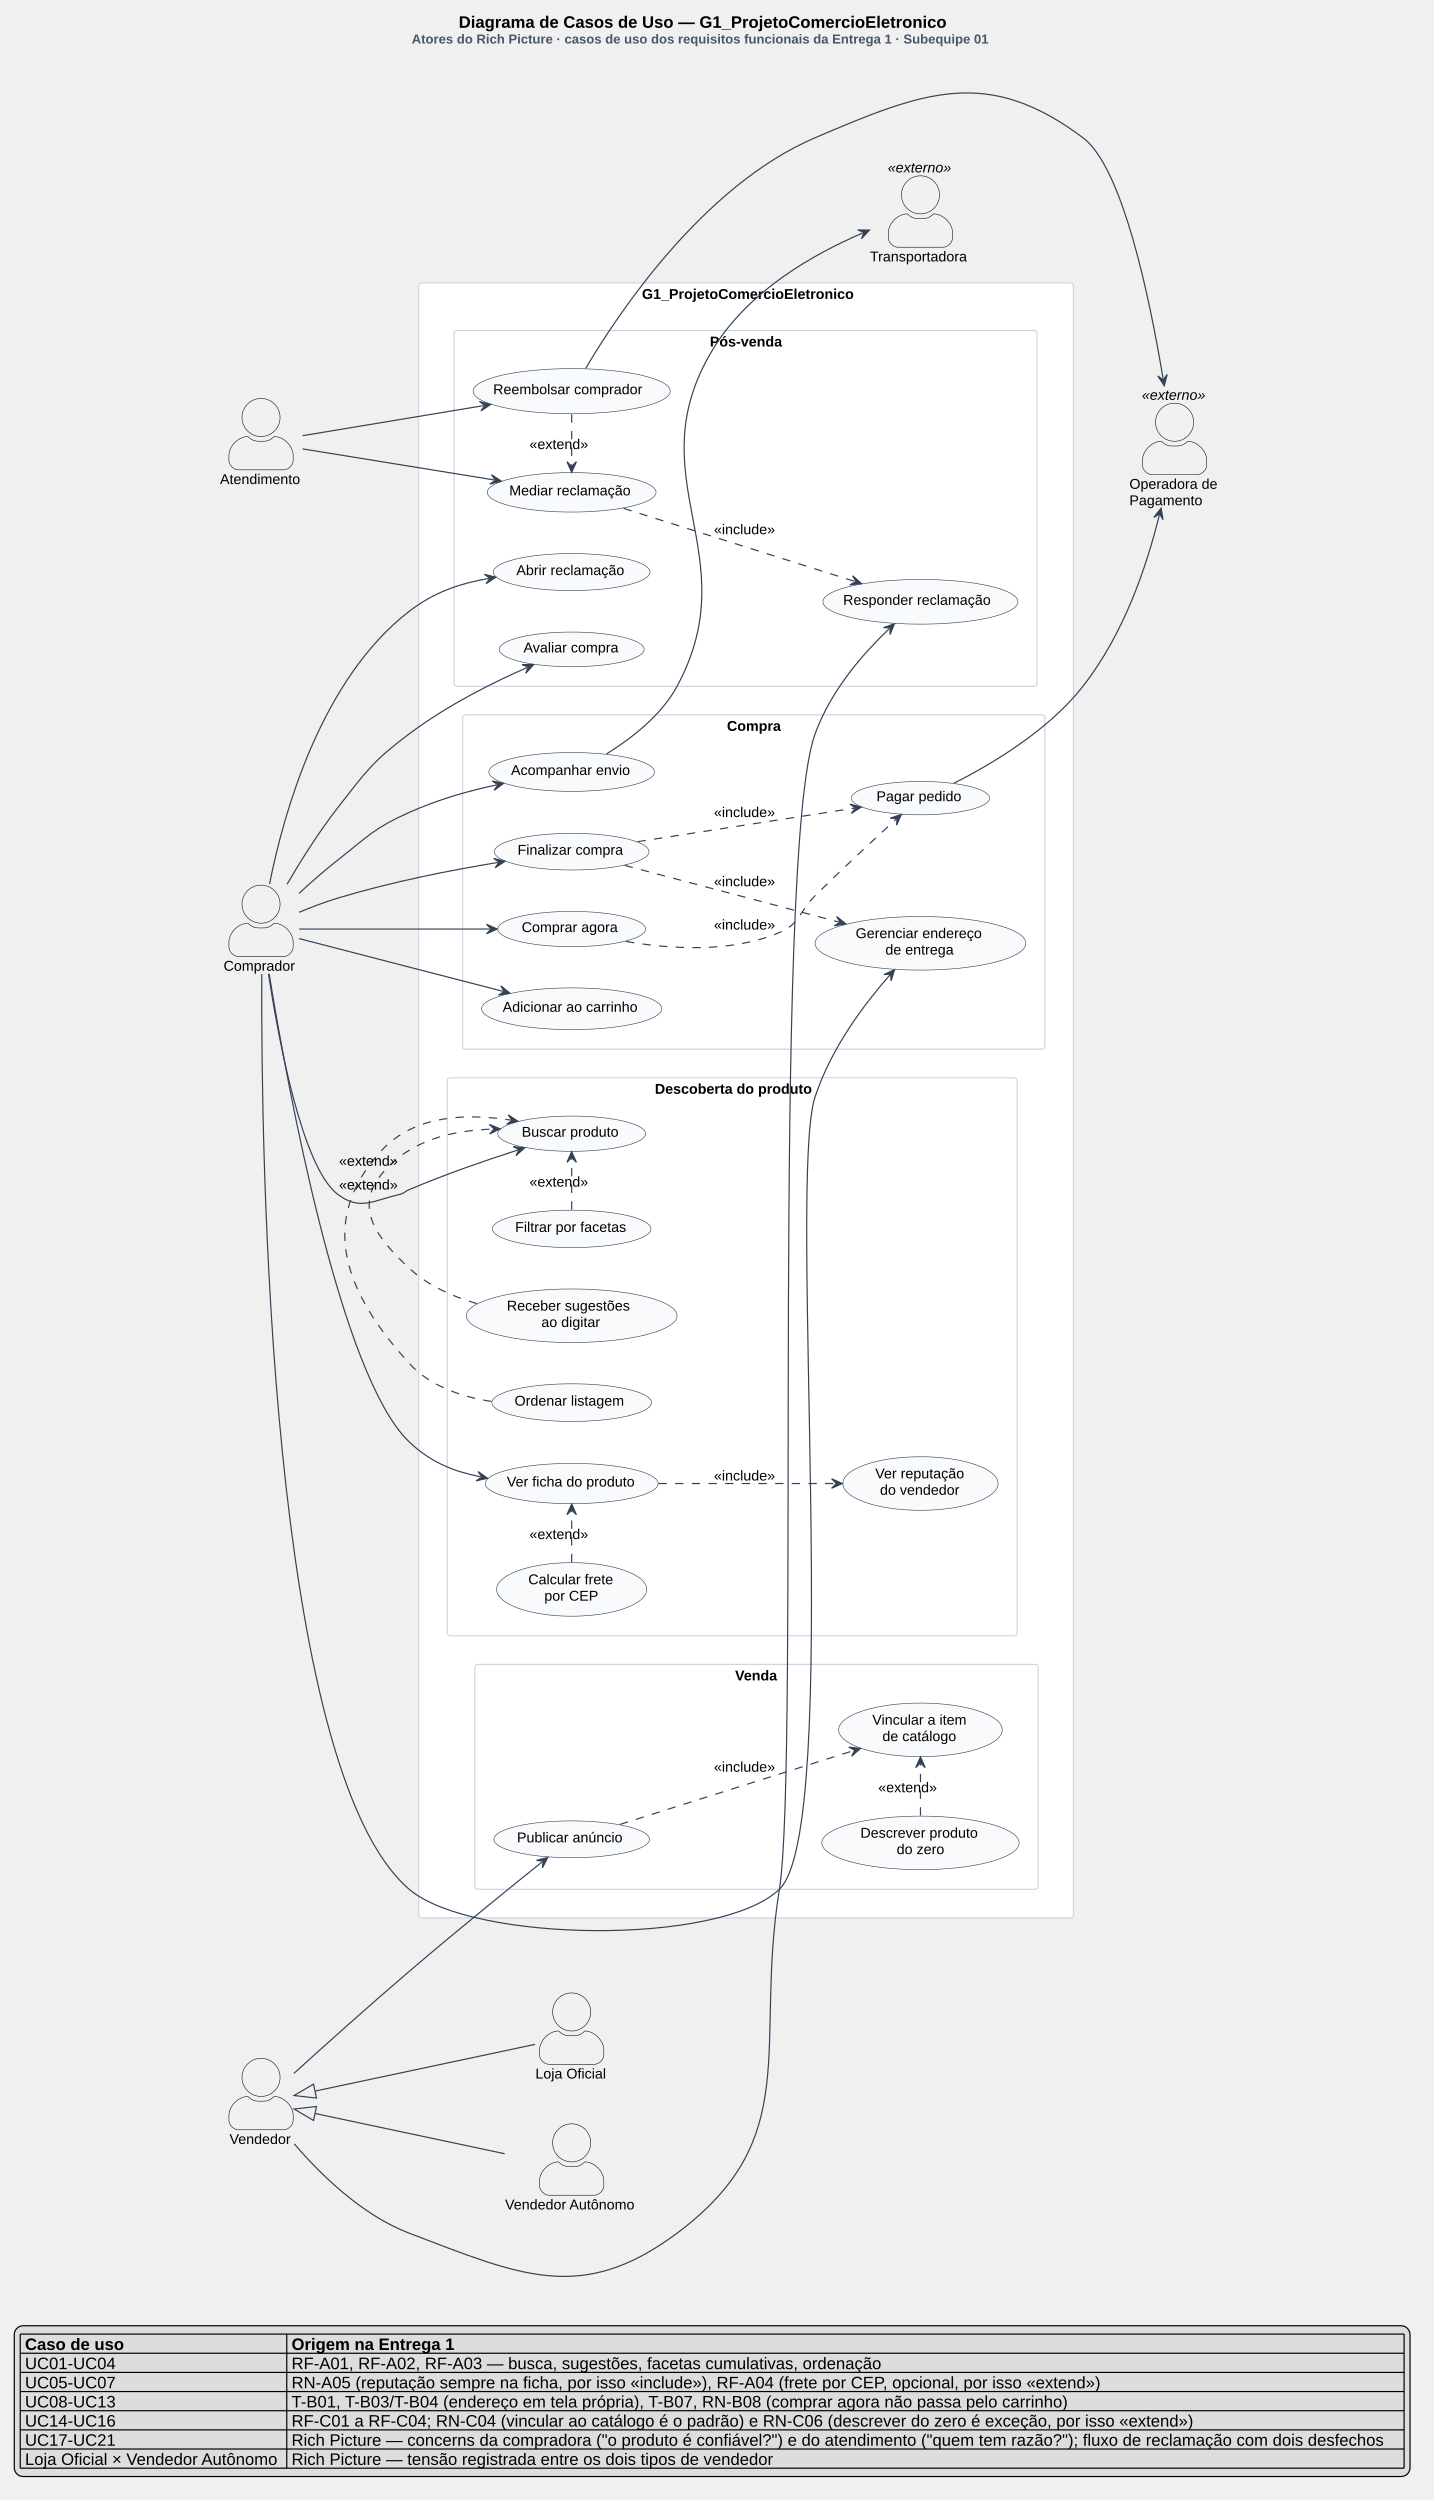
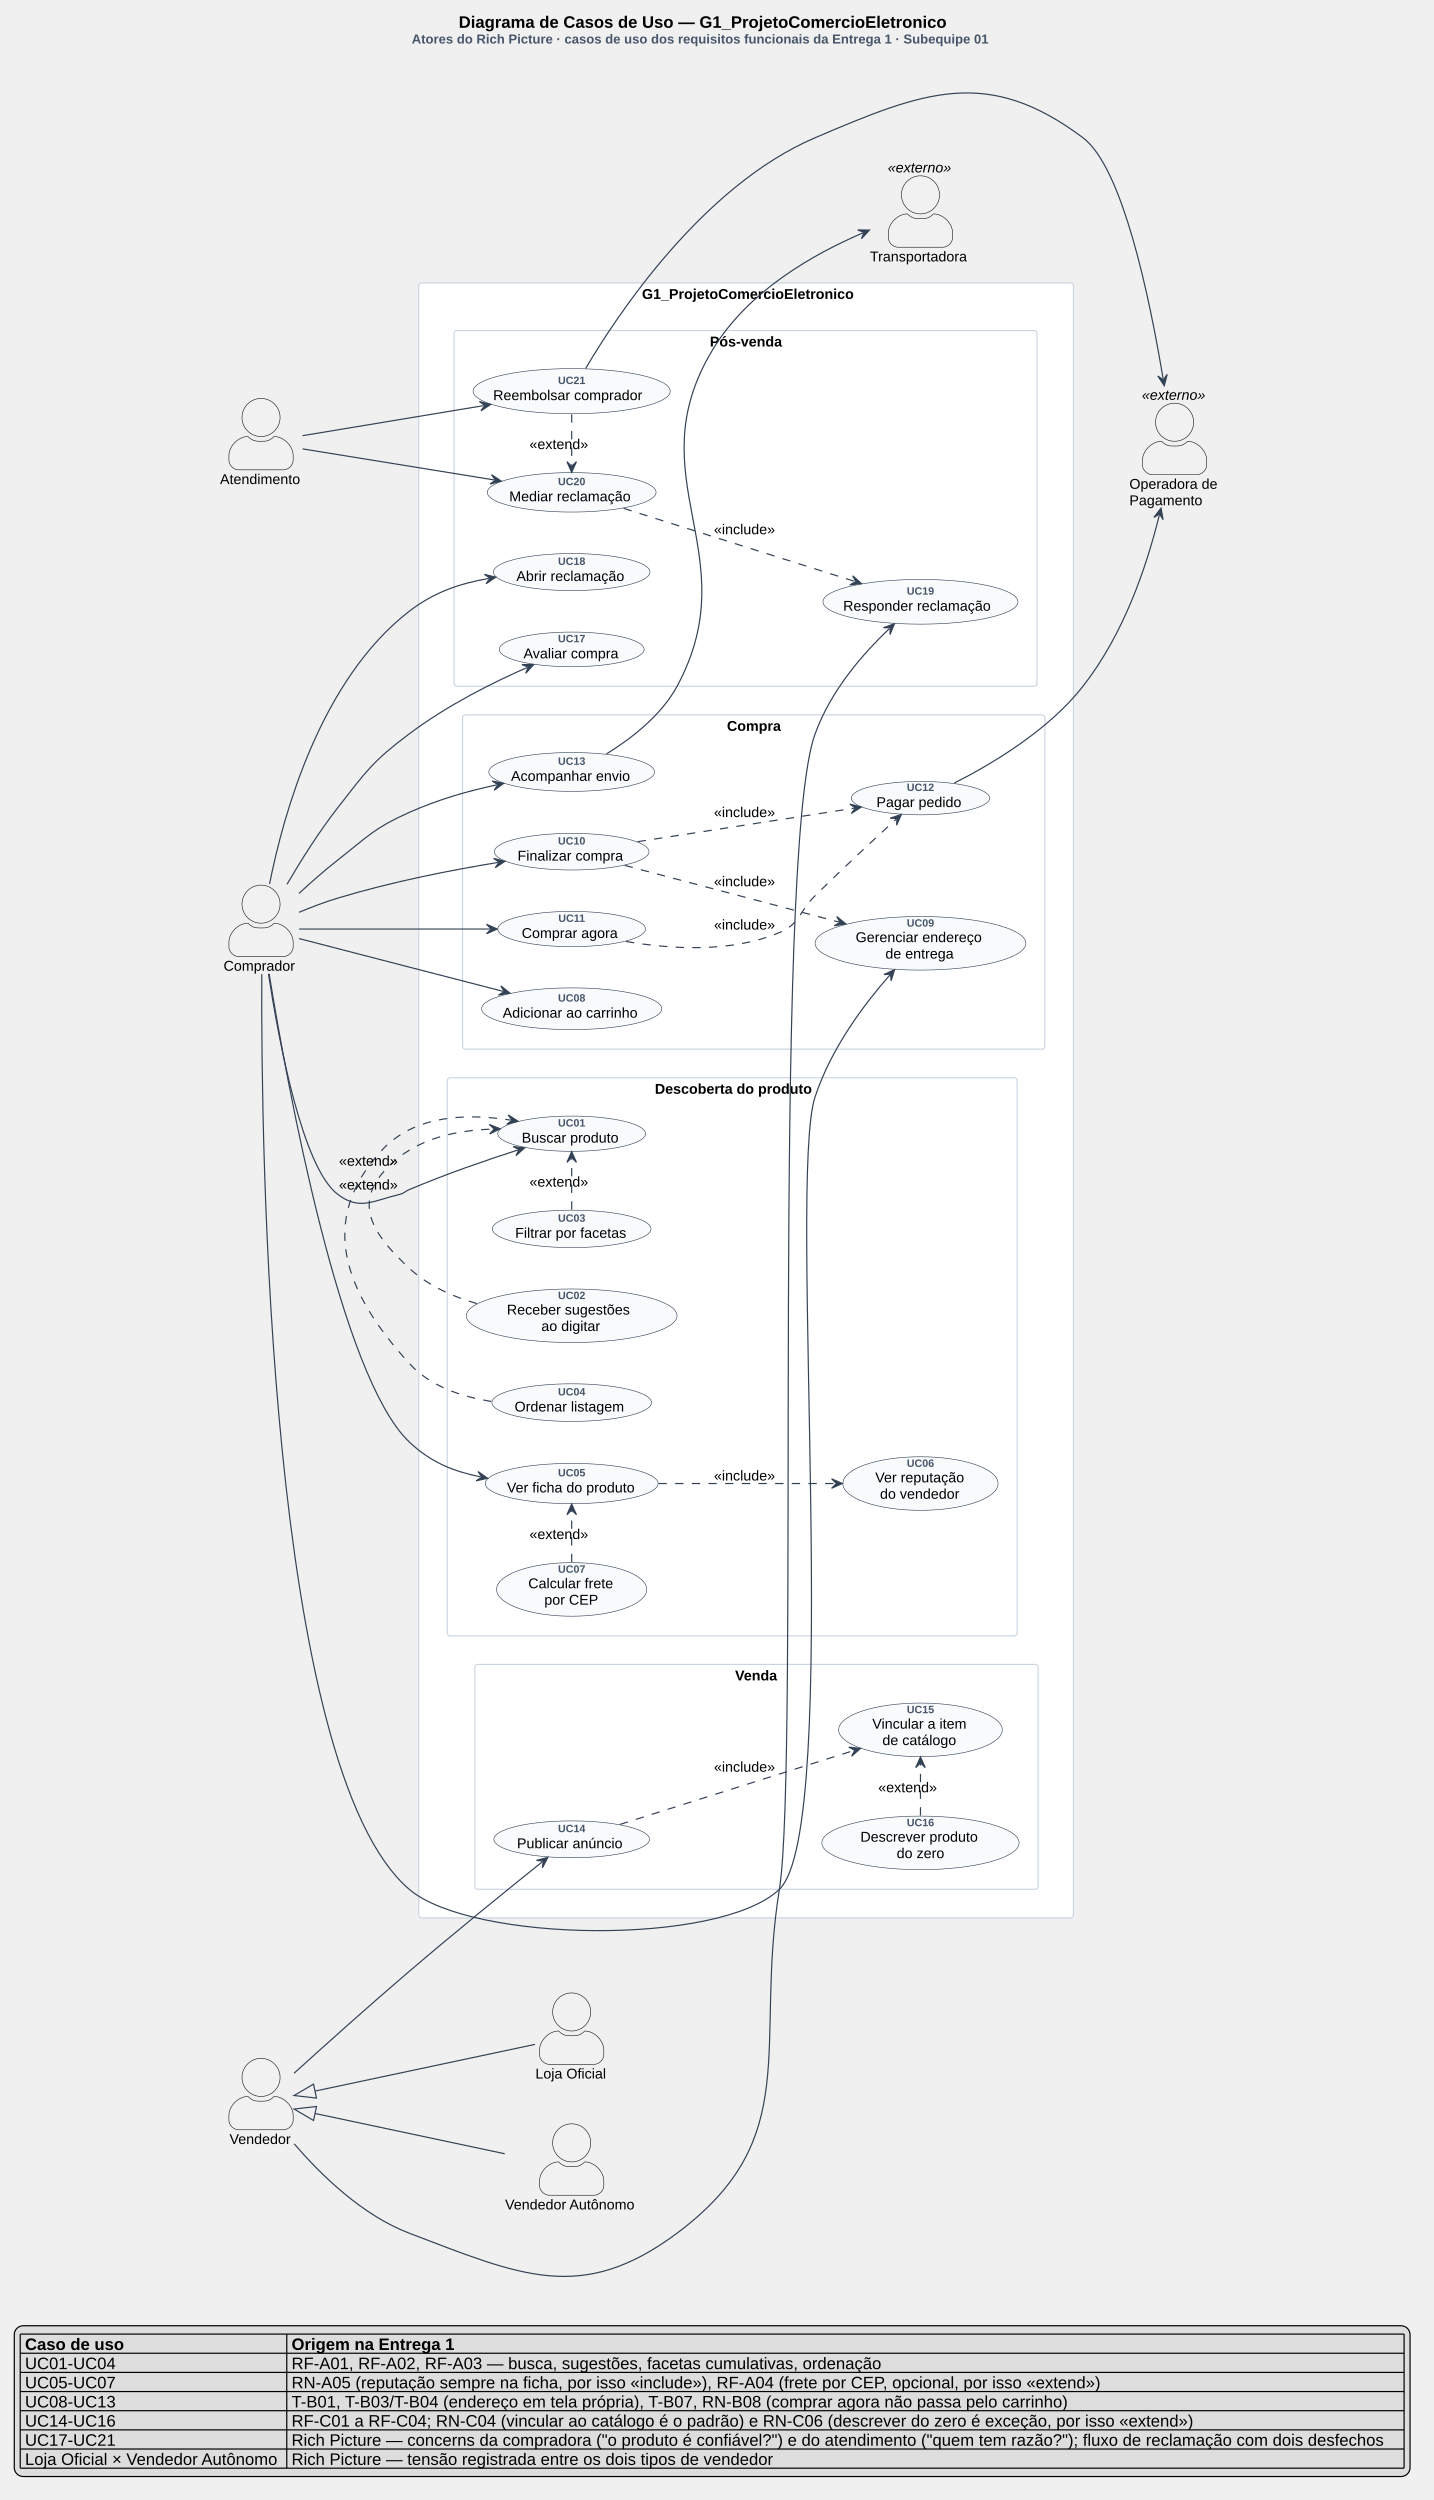
<svg xmlns="http://www.w3.org/2000/svg" contentStyleType="text/css" height="2101px" preserveAspectRatio="none" style="width:1205px;height:2101px;background:#FFFFFF;" version="1.1" viewBox="0 0 1205 2101" width="1205px" zoomAndPan="magnify">
  <defs />
  <g>
    <text fill="#000000" font-family="Arial" font-size="14" font-weight="bold" lengthAdjust="spacing" textLength="426" x="385.5" y="23.361">Diagrama de Casos de Uso — G1_ProjetoComercioEletronico</text>
    <text fill="#475569" font-family="Arial" font-size="11" font-weight="bold" lengthAdjust="spacing" textLength="505" x="346" y="36.596">Atores do Rich Picture · casos de uso dos requisitos funcionais da Entrega 1 · Subequipe 01</text>
    <g id="cluster_G1_ProjetoComercioEletronico">
      <rect fill="#FFFFFF" height="1374" rx="2.5" ry="2.5" style="stroke:#CBD5E1;stroke-width:1.0;" width="550.24" x="351.88" y="237.758" />
      <text fill="#000000" font-family="Arial" font-size="12" font-weight="bold" lengthAdjust="spacing" textLength="175" x="539.5" y="251.21">G1_ProjetoComercioEletronico</text>
    </g>
    <g id="cluster_Descoberta do produto">
      <rect fill="#FFFFFF" height="469" rx="2.5" ry="2.5" style="stroke:#CBD5E1;stroke-width:1.0;" width="478.91" x="375.88" y="905.758" />
      <text fill="#000000" font-family="Arial" font-size="12" font-weight="bold" lengthAdjust="spacing" textLength="130" x="550.335" y="919.21">Descoberta do produto</text>
    </g>
    <g id="cluster_Compra">
      <rect fill="#FFFFFF" height="281" rx="2.5" ry="2.5" style="stroke:#CBD5E1;stroke-width:1.0;" width="489.39" x="388.73" y="600.758" />
      <text fill="#000000" font-family="Arial" font-size="12" font-weight="bold" lengthAdjust="spacing" textLength="45" x="610.925" y="614.21">Compra</text>
    </g>
    <g id="cluster_Venda">
      <rect fill="#FFFFFF" height="189" rx="2.5" ry="2.5" style="stroke:#CBD5E1;stroke-width:1.0;" width="473.42" x="399.04" y="1398.758" />
      <text fill="#000000" font-family="Arial" font-size="12" font-weight="bold" lengthAdjust="spacing" textLength="36" x="617.75" y="1412.21">Venda</text>
    </g>
    <g id="cluster_Pós-venda">
      <rect fill="#FFFFFF" height="299" rx="2.5" ry="2.5" style="stroke:#CBD5E1;stroke-width:1.0;" width="489.9" x="381.6" y="277.758" />
      <text fill="#000000" font-family="Arial" font-size="12" font-weight="bold" lengthAdjust="spacing" textLength="60" x="596.55" y="291.21">Pós-venda</text>
    </g>
    <g id="elem_UC01">
      <ellipse cx="480.44" cy="952.76" fill="#F8FAFC" rx="62.111" ry="14.822" style="stroke:#334155;stroke-width:0.5;" />
-       <text fill="#000000" font-family="Arial" font-size="12" lengthAdjust="spacing" textLength="84" x="438.44" y="955.312">Buscar produto</text>
+       <text fill="#000000" font-family="Arial" font-size="12" lengthAdjust="spacing" textLength="84" x="438.44" y="960.26">Buscar produto</text>
+       <text fill="#475569" font-family="Arial" font-size="9" font-weight="bold" text-anchor="middle" x="480.44" y="946.76">UC01</text>
    </g>
    <g id="elem_UC02">
      <ellipse cx="480.44" cy="1105.762" fill="#F8FAFC" rx="88.56" ry="22.515" style="stroke:#334155;stroke-width:0.5;" />
-       <text fill="#000000" font-family="Arial" font-size="12" lengthAdjust="spacing" textLength="109" x="425.94" y="1101.415">Receber sugestões</text>
-       <text fill="#000000" font-family="Arial" font-size="12" lengthAdjust="spacing" textLength="51" x="454.94" y="1115.214">ao digitar</text>
+       <text fill="#000000" font-family="Arial" font-size="12" lengthAdjust="spacing" textLength="109" x="425.94" y="1104.762">Receber sugestões</text>
+       <text fill="#000000" font-family="Arial" font-size="12" lengthAdjust="spacing" textLength="51" x="454.94" y="1118.562">ao digitar</text>
+       <text fill="#475569" font-family="Arial" font-size="9" font-weight="bold" text-anchor="middle" x="480.44" y="1091.762">UC02</text>
    </g>
    <g id="elem_UC03">
      <ellipse cx="480.438" cy="1032.759" fill="#F8FAFC" rx="66.658" ry="15.732" style="stroke:#334155;stroke-width:0.5;" />
-       <text fill="#000000" font-family="Arial" font-size="12" lengthAdjust="spacing" textLength="95" x="432.938" y="1035.312">Filtrar por facetas</text>
+       <text fill="#000000" font-family="Arial" font-size="12" lengthAdjust="spacing" textLength="95" x="432.938" y="1040.259">Filtrar por facetas</text>
+       <text fill="#475569" font-family="Arial" font-size="9" font-weight="bold" text-anchor="middle" x="480.438" y="1026.759">UC03</text>
    </g>
    <g id="elem_UC04">
      <ellipse cx="480.438" cy="1178.753" fill="#F8FAFC" rx="67.079" ry="15.816" style="stroke:#334155;stroke-width:0.5;" />
-       <text fill="#000000" font-family="Arial" font-size="12" lengthAdjust="spacing" textLength="96" x="432.438" y="1181.306">Ordenar listagem</text>
+       <text fill="#000000" font-family="Arial" font-size="12" lengthAdjust="spacing" textLength="96" x="432.438" y="1186.253">Ordenar listagem</text>
+       <text fill="#475569" font-family="Arial" font-size="9" font-weight="bold" text-anchor="middle" x="480.438" y="1172.753">UC04</text>
    </g>
    <g id="elem_UC05">
      <ellipse cx="480.444" cy="1246.756" fill="#F8FAFC" rx="72.644" ry="16.929" style="stroke:#334155;stroke-width:0.5;" />
-       <text fill="#000000" font-family="Arial" font-size="12" lengthAdjust="spacing" textLength="109" x="425.944" y="1249.309">Ver ficha do produto</text>
+       <text fill="#000000" font-family="Arial" font-size="12" lengthAdjust="spacing" textLength="109" x="425.944" y="1254.256">Ver ficha do produto</text>
+       <text fill="#475569" font-family="Arial" font-size="9" font-weight="bold" text-anchor="middle" x="480.444" y="1240.756">UC05</text>
    </g>
    <g id="elem_UC06">
      <ellipse cx="773.555" cy="1246.762" fill="#F8FAFC" rx="65.225" ry="22.515" style="stroke:#334155;stroke-width:0.5;" />
-       <text fill="#000000" font-family="Arial" font-size="12" lengthAdjust="spacing" textLength="76" x="735.555" y="1242.415">Ver reputação</text>
-       <text fill="#000000" font-family="Arial" font-size="12" lengthAdjust="spacing" textLength="68" x="739.555" y="1256.214">do vendedor</text>
+       <text fill="#000000" font-family="Arial" font-size="12" lengthAdjust="spacing" textLength="76" x="735.555" y="1245.762">Ver reputação</text>
+       <text fill="#000000" font-family="Arial" font-size="12" lengthAdjust="spacing" textLength="68" x="739.555" y="1259.562">do vendedor</text>
+       <text fill="#475569" font-family="Arial" font-size="9" font-weight="bold" text-anchor="middle" x="773.555" y="1232.762">UC06</text>
    </g>
    <g id="elem_UC07">
      <ellipse cx="480.444" cy="1335.762" fill="#F8FAFC" rx="63.104" ry="22.515" style="stroke:#334155;stroke-width:0.5;" />
-       <text fill="#000000" font-family="Arial" font-size="12" lengthAdjust="spacing" textLength="73" x="443.944" y="1331.415">Calcular frete</text>
-       <text fill="#000000" font-family="Arial" font-size="12" lengthAdjust="spacing" textLength="46" x="457.444" y="1345.214">por CEP</text>
+       <text fill="#000000" font-family="Arial" font-size="12" lengthAdjust="spacing" textLength="73" x="443.944" y="1334.762">Calcular frete</text>
+       <text fill="#000000" font-family="Arial" font-size="12" lengthAdjust="spacing" textLength="46" x="457.444" y="1348.562">por CEP</text>
+       <text fill="#475569" font-family="Arial" font-size="9" font-weight="bold" text-anchor="middle" x="480.444" y="1321.762">UC07</text>
    </g>
    <g id="elem_UC08">
      <ellipse cx="480.435" cy="847.759" fill="#F8FAFC" rx="75.705" ry="17.541" style="stroke:#334155;stroke-width:0.5;" />
-       <text fill="#000000" font-family="Arial" font-size="12" lengthAdjust="spacing" textLength="116" x="422.435" y="850.311">Adicionar ao carrinho</text>
+       <text fill="#000000" font-family="Arial" font-size="12" lengthAdjust="spacing" textLength="116" x="422.435" y="855.259">Adicionar ao carrinho</text>
+       <text fill="#475569" font-family="Arial" font-size="9" font-weight="bold" text-anchor="middle" x="480.435" y="841.759">UC08</text>
    </g>
    <g id="elem_UC09">
      <ellipse cx="773.56" cy="792.762" fill="#F8FAFC" rx="88.56" ry="22.515" style="stroke:#334155;stroke-width:0.5;" />
-       <text fill="#000000" font-family="Arial" font-size="12" lengthAdjust="spacing" textLength="109" x="719.06" y="788.415">Gerenciar endereço</text>
-       <text fill="#000000" font-family="Arial" font-size="12" lengthAdjust="spacing" textLength="59" x="744.06" y="802.214">de entrega</text>
+       <text fill="#000000" font-family="Arial" font-size="12" lengthAdjust="spacing" textLength="109" x="719.06" y="791.762">Gerenciar endereço</text>
+       <text fill="#000000" font-family="Arial" font-size="12" lengthAdjust="spacing" textLength="59" x="744.06" y="805.562">de entrega</text>
+       <text fill="#475569" font-family="Arial" font-size="9" font-weight="bold" text-anchor="middle" x="773.56" y="778.762">UC09</text>
    </g>
    <g id="elem_UC10">
      <ellipse cx="480.436" cy="715.755" fill="#F8FAFC" rx="64.986" ry="15.397" style="stroke:#334155;stroke-width:0.5;" />
-       <text fill="#000000" font-family="Arial" font-size="12" lengthAdjust="spacing" textLength="91" x="434.936" y="718.308">Finalizar compra</text>
+       <text fill="#000000" font-family="Arial" font-size="12" lengthAdjust="spacing" textLength="91" x="434.936" y="723.255">Finalizar compra</text>
+       <text fill="#475569" font-family="Arial" font-size="9" font-weight="bold" text-anchor="middle" x="480.436" y="709.755">UC10</text>
    </g>
    <g id="elem_UC11">
      <ellipse cx="480.44" cy="780.76" fill="#F8FAFC" rx="62.111" ry="14.822" style="stroke:#334155;stroke-width:0.5;" />
-       <text fill="#000000" font-family="Arial" font-size="12" lengthAdjust="spacing" textLength="84" x="438.44" y="783.312">Comprar agora</text>
+       <text fill="#000000" font-family="Arial" font-size="12" lengthAdjust="spacing" textLength="84" x="438.44" y="788.26">Comprar agora</text>
+       <text fill="#475569" font-family="Arial" font-size="9" font-weight="bold" text-anchor="middle" x="480.44" y="774.76">UC11</text>
    </g>
    <g id="elem_UC12">
      <ellipse cx="773.558" cy="670.753" fill="#F8FAFC" rx="58.128" ry="14.025" style="stroke:#334155;stroke-width:0.5;" />
-       <text fill="#000000" font-family="Arial" font-size="12" lengthAdjust="spacing" textLength="74" x="736.558" y="673.306">Pagar pedido</text>
+       <text fill="#000000" font-family="Arial" font-size="12" lengthAdjust="spacing" textLength="74" x="736.558" y="678.253">Pagar pedido</text>
+       <text fill="#475569" font-family="Arial" font-size="9" font-weight="bold" text-anchor="middle" x="773.558" y="664.753">UC12</text>
    </g>
    <g id="elem_UC13">
      <ellipse cx="480.436" cy="648.753" fill="#F8FAFC" rx="69.626" ry="16.325" style="stroke:#334155;stroke-width:0.5;" />
-       <text fill="#000000" font-family="Arial" font-size="12" lengthAdjust="spacing" textLength="102" x="429.436" y="651.306">Acompanhar envio</text>
+       <text fill="#000000" font-family="Arial" font-size="12" lengthAdjust="spacing" textLength="102" x="429.436" y="656.253">Acompanhar envio</text>
+       <text fill="#475569" font-family="Arial" font-size="9" font-weight="bold" text-anchor="middle" x="480.436" y="642.753">UC13</text>
    </g>
    <g id="elem_UC14">
      <ellipse cx="480.442" cy="1545.758" fill="#F8FAFC" rx="65.402" ry="15.48" style="stroke:#334155;stroke-width:0.5;" />
-       <text fill="#000000" font-family="Arial" font-size="12" lengthAdjust="spacing" textLength="92" x="434.442" y="1548.311">Publicar anúncio</text>
+       <text fill="#000000" font-family="Arial" font-size="12" lengthAdjust="spacing" textLength="92" x="434.442" y="1553.258">Publicar anúncio</text>
+       <text fill="#475569" font-family="Arial" font-size="9" font-weight="bold" text-anchor="middle" x="480.442" y="1539.758">UC14</text>
    </g>
    <g id="elem_UC15">
      <ellipse cx="773.561" cy="1453.762" fill="#F8FAFC" rx="68.761" ry="22.515" style="stroke:#334155;stroke-width:0.5;" />
-       <text fill="#000000" font-family="Arial" font-size="12" lengthAdjust="spacing" textLength="81" x="733.061" y="1449.415">Vincular a item</text>
-       <text fill="#000000" font-family="Arial" font-size="12" lengthAdjust="spacing" textLength="64" x="741.561" y="1463.214">de catálogo</text>
+       <text fill="#000000" font-family="Arial" font-size="12" lengthAdjust="spacing" textLength="81" x="733.061" y="1452.762">Vincular a item</text>
+       <text fill="#000000" font-family="Arial" font-size="12" lengthAdjust="spacing" textLength="64" x="741.561" y="1466.562">de catálogo</text>
+       <text fill="#475569" font-family="Arial" font-size="9" font-weight="bold" text-anchor="middle" x="773.561" y="1439.762">UC15</text>
    </g>
    <g id="elem_UC16">
      <ellipse cx="773.563" cy="1548.762" fill="#F8FAFC" rx="82.903" ry="22.515" style="stroke:#334155;stroke-width:0.5;" />
-       <text fill="#000000" font-family="Arial" font-size="12" lengthAdjust="spacing" textLength="101" x="723.063" y="1544.415">Descrever produto</text>
-       <text fill="#000000" font-family="Arial" font-size="12" lengthAdjust="spacing" textLength="40" x="753.563" y="1558.214">do zero</text>
+       <text fill="#000000" font-family="Arial" font-size="12" lengthAdjust="spacing" textLength="101" x="723.063" y="1547.762">Descrever produto</text>
+       <text fill="#000000" font-family="Arial" font-size="12" lengthAdjust="spacing" textLength="40" x="753.563" y="1561.562">do zero</text>
+       <text fill="#475569" font-family="Arial" font-size="9" font-weight="bold" text-anchor="middle" x="773.563" y="1534.762">UC16</text>
    </g>
    <g id="elem_UC17">
      <ellipse cx="480.439" cy="545.757" fill="#F8FAFC" rx="60.899" ry="14.58" style="stroke:#334155;stroke-width:0.5;" />
-       <text fill="#000000" font-family="Arial" font-size="12" lengthAdjust="spacing" textLength="81" x="439.939" y="548.31">Avaliar compra</text>
+       <text fill="#000000" font-family="Arial" font-size="12" lengthAdjust="spacing" textLength="81" x="439.939" y="553.257">Avaliar compra</text>
+       <text fill="#475569" font-family="Arial" font-size="9" font-weight="bold" text-anchor="middle" x="480.439" y="539.757">UC17</text>
    </g>
    <g id="elem_UC18">
      <ellipse cx="480.44" cy="480.762" fill="#F8FAFC" rx="65.82" ry="15.564" style="stroke:#334155;stroke-width:0.5;" />
-       <text fill="#000000" font-family="Arial" font-size="12" lengthAdjust="spacing" textLength="93" x="433.94" y="483.314">Abrir reclamação</text>
+       <text fill="#000000" font-family="Arial" font-size="12" lengthAdjust="spacing" textLength="93" x="433.94" y="488.262">Abrir reclamação</text>
+       <text fill="#475569" font-family="Arial" font-size="9" font-weight="bold" text-anchor="middle" x="480.44" y="474.762">UC18</text>
    </g>
    <g id="elem_UC19">
      <ellipse cx="773.557" cy="505.755" fill="#F8FAFC" rx="81.937" ry="18.787" style="stroke:#334155;stroke-width:0.5;" />
-       <text fill="#000000" font-family="Arial" font-size="12" lengthAdjust="spacing" textLength="130" x="708.557" y="508.308">Responder reclamação</text>
+       <text fill="#000000" font-family="Arial" font-size="12" lengthAdjust="spacing" textLength="130" x="708.557" y="513.255">Responder reclamação</text>
+       <text fill="#475569" font-family="Arial" font-size="9" font-weight="bold" text-anchor="middle" x="773.557" y="499.755">UC19</text>
    </g>
    <g id="elem_UC20">
      <ellipse cx="480.444" cy="413.76" fill="#F8FAFC" rx="70.914" ry="16.583" style="stroke:#334155;stroke-width:0.5;" />
-       <text fill="#000000" font-family="Arial" font-size="12" lengthAdjust="spacing" textLength="105" x="427.944" y="416.313">Mediar reclamação</text>
+       <text fill="#000000" font-family="Arial" font-size="12" lengthAdjust="spacing" textLength="105" x="427.944" y="421.26">Mediar reclamação</text>
+       <text fill="#475569" font-family="Arial" font-size="9" font-weight="bold" text-anchor="middle" x="480.444" y="407.76">UC20</text>
    </g>
    <g id="elem_UC21">
      <ellipse cx="480.438" cy="328.755" fill="#F8FAFC" rx="82.838" ry="18.968" style="stroke:#334155;stroke-width:0.5;" />
-       <text fill="#000000" font-family="Arial" font-size="12" lengthAdjust="spacing" textLength="132" x="414.438" y="331.308">Reembolsar comprador</text>
+       <text fill="#000000" font-family="Arial" font-size="12" lengthAdjust="spacing" textLength="132" x="414.438" y="336.255">Reembolsar comprador</text>
+       <text fill="#475569" font-family="Arial" font-size="9" font-weight="bold" text-anchor="middle" x="480.438" y="322.755">UC21</text>
    </g>
    <g id="elem_Comprador">
      <ellipse cx="219.38" cy="759.858" fill="#F1F1F1" rx="16" ry="16" style="stroke:#181818;stroke-width:0.5;" />
      <path d="M219.38,779.858 C223.38,779.858 226.38,779.858 230.38,775.858 C238.38,775.858 246.38,783.858 246.38,791.858 L246.38,795.858 C246.38,799.858 242.38,803.858 238.38,803.858 L200.38,803.858 C196.38,803.858 192.38,799.858 192.38,795.858 L192.38,791.858 C192.38,783.858 200.38,775.858 208.38,775.858 C212.38,779.858 215.38,779.858 219.38,779.858 " fill="#F1F1F1" style="stroke:#181818;stroke-width:0.5;" />
      <text fill="#000000" font-family="Arial" font-size="12" lengthAdjust="spacing" textLength="63" x="187.88" y="815.81">Comprador</text>
    </g>
    <g id="elem_Vendedor">
      <ellipse cx="219.38" cy="1745.858" fill="#F1F1F1" rx="16" ry="16" style="stroke:#181818;stroke-width:0.5;" />
      <path d="M219.38,1765.858 C223.38,1765.858 226.38,1765.858 230.38,1761.858 C238.38,1761.858 246.38,1769.858 246.38,1777.858 L246.38,1781.858 C246.38,1785.858 242.38,1789.858 238.38,1789.858 L200.38,1789.858 C196.38,1789.858 192.38,1785.858 192.38,1781.858 L192.38,1777.858 C192.38,1769.858 200.38,1761.858 208.38,1761.858 C212.38,1765.858 215.38,1765.858 219.38,1765.858 " fill="#F1F1F1" style="stroke:#181818;stroke-width:0.5;" />
      <text fill="#000000" font-family="Arial" font-size="12" lengthAdjust="spacing" textLength="53" x="192.88" y="1801.81">Vendedor</text>
    </g>
    <g id="elem_Loja">
      <ellipse cx="480.44" cy="1690.858" fill="#F1F1F1" rx="16" ry="16" style="stroke:#181818;stroke-width:0.5;" />
      <path d="M480.44,1710.858 C484.44,1710.858 487.44,1710.858 491.44,1706.858 C499.44,1706.858 507.44,1714.858 507.44,1722.858 L507.44,1726.858 C507.44,1730.858 503.44,1734.858 499.44,1734.858 L461.44,1734.858 C457.44,1734.858 453.44,1730.858 453.44,1726.858 L453.44,1722.858 C453.44,1714.858 461.44,1706.858 469.44,1706.858 C473.44,1710.858 476.44,1710.858 480.44,1710.858 " fill="#F1F1F1" style="stroke:#181818;stroke-width:0.5;" />
      <text fill="#000000" font-family="Arial" font-size="12" lengthAdjust="spacing" textLength="61" x="449.94" y="1746.81">Loja Oficial</text>
    </g>
    <g id="elem_Autonomo">
      <ellipse cx="480.44" cy="1800.858" fill="#F1F1F1" rx="16" ry="16" style="stroke:#181818;stroke-width:0.5;" />
      <path d="M480.44,1820.858 C484.44,1820.858 487.44,1820.858 491.44,1816.858 C499.44,1816.858 507.44,1824.858 507.44,1832.858 L507.44,1836.858 C507.44,1840.858 503.44,1844.858 499.44,1844.858 L461.44,1844.858 C457.44,1844.858 453.44,1840.858 453.44,1836.858 L453.44,1832.858 C453.44,1824.858 461.44,1816.858 469.44,1816.858 C473.44,1820.858 476.44,1820.858 480.44,1820.858 " fill="#F1F1F1" style="stroke:#181818;stroke-width:0.5;" />
      <text fill="#000000" font-family="Arial" font-size="12" lengthAdjust="spacing" textLength="112" x="424.44" y="1856.81">Vendedor Autônomo</text>
    </g>
    <g id="elem_Atendimento">
      <ellipse cx="219.38" cy="350.858" fill="#F1F1F1" rx="16" ry="16" style="stroke:#181818;stroke-width:0.5;" />
      <path d="M219.38,370.858 C223.38,370.858 226.38,370.858 230.38,366.858 C238.38,366.858 246.38,374.858 246.38,382.858 L246.38,386.858 C246.38,390.858 242.38,394.858 238.38,394.858 L200.38,394.858 C196.38,394.858 192.38,390.858 192.38,386.858 L192.38,382.858 C192.38,374.858 200.38,366.858 208.38,366.858 C212.38,370.858 215.38,370.858 219.38,370.858 " fill="#F1F1F1" style="stroke:#181818;stroke-width:0.5;" />
      <text fill="#000000" font-family="Arial" font-size="12" lengthAdjust="spacing" textLength="69" x="184.88" y="406.81">Atendimento</text>
    </g>
    <g id="elem_Operadora">
      <ellipse cx="987.12" cy="354.856" fill="#F1F1F1" rx="16" ry="16" style="stroke:#181818;stroke-width:0.5;" />
      <path d="M987.12,374.856 C991.12,374.856 994.12,374.856 998.12,370.856 C1006.12,370.856 1014.12,378.856 1014.12,386.856 L1014.12,390.856 C1014.12,394.856 1010.12,398.856 1006.12,398.856 L968.12,398.856 C964.12,398.856 960.12,394.856 960.12,390.856 L960.12,386.856 C960.12,378.856 968.12,370.856 976.12,370.856 C980.12,374.856 983.12,374.856 987.12,374.856 " fill="#F1F1F1" style="stroke:#181818;stroke-width:0.5;" />
      <text fill="#000000" font-family="Arial" font-size="12" lengthAdjust="spacing" textLength="76" x="949.12" y="410.808">Operadora de</text>
      <text fill="#000000" font-family="Arial" font-size="12" lengthAdjust="spacing" textLength="64" x="949.12" y="424.607">Pagamento</text>
      <text fill="#000000" font-family="Arial" font-size="12" font-style="italic" lengthAdjust="spacing" textLength="55" x="959.62" y="336.01">«externo»</text>
    </g>
    <g id="elem_Transportadora">
      <ellipse cx="773.56" cy="163.756" fill="#F1F1F1" rx="16" ry="16" style="stroke:#181818;stroke-width:0.5;" />
      <path d="M773.56,183.756 C777.56,183.756 780.56,183.756 784.56,179.756 C792.56,179.756 800.56,187.756 800.56,195.756 L800.56,199.756 C800.56,203.756 796.56,207.756 792.56,207.756 L754.56,207.756 C750.56,207.756 746.56,203.756 746.56,199.756 L746.56,195.756 C746.56,187.756 754.56,179.756 762.56,179.756 C766.56,183.756 769.56,183.756 773.56,183.756 " fill="#F1F1F1" style="stroke:#181818;stroke-width:0.5;" />
      <text fill="#000000" font-family="Arial" font-size="12" lengthAdjust="spacing" textLength="85" x="731.06" y="219.708">Transportadora</text>
      <text fill="#000000" font-family="Arial" font-size="12" font-style="italic" lengthAdjust="spacing" textLength="55" x="746.06" y="144.91">«externo»</text>
    </g>
    <g id="link_Vendedor_Loja">
      <path d="M264.737,1757.339 C313.477,1746.989 398.78,1728.878 449.67,1718.078 " fill="none" id="Vendedor-backto-Loja" style="stroke:#334155;stroke-width:1.0;" />
      <polygon fill="none" points="247.13,1761.078,265.984,1763.208,263.491,1751.469,247.13,1761.078" style="stroke:#334155;stroke-width:1.0;" />
    </g>
    <g id="link_Vendedor_Autonomo">
      <path d="M264.738,1776.174 C306.298,1784.994 369.66,1798.448 424.15,1810.018 " fill="none" id="Vendedor-backto-Autonomo" style="stroke:#334155;stroke-width:1.0;" />
      <polygon fill="none" points="247.13,1772.438,263.492,1782.044,265.983,1770.305,247.13,1772.438" style="stroke:#334155;stroke-width:1.0;" />
    </g>
    <g id="link_Comprador_UC01">
      <path d="M225.61,818.458 C234.45,876.008 254.32,981.448 283.88,1003.758 C302.32,1017.688 313.39,1009.068 335.88,1003.758 C339.75,1002.848 340.22,1001.298 343.88,999.758 C376.02,986.218 407.838,975.274 435.248,966.463 " fill="none" id="Comprador-to-UC01" style="stroke:#334155;stroke-width:1.0;" />
      <polygon fill="#334155" points="440.96,964.628,431.168,963.573,436.2,966.158,433.616,971.19,440.96,964.628" style="stroke:#334155;stroke-width:1.0;" />
    </g>
    <g id="link_Comprador_UC05">
      <path d="M226.19,818.368 C241.54,912.878 286,1156.708 343.88,1211.758 C361.58,1228.588 380.398,1236.422 403.868,1241.152 " fill="none" id="Comprador-to-UC05" style="stroke:#334155;stroke-width:1.0;" />
      <polygon fill="#334155" points="409.75,1242.338,401.718,1236.638,404.849,1241.35,400.137,1244.481,409.75,1242.338" style="stroke:#334155;stroke-width:1.0;" />
    </g>
    <g id="link_Comprador_UC08">
      <path d="M251.34,788.788 C276.32,795.268 312.36,804.608 343.88,812.758 C371.88,819.998 397.33,826.579 422.77,833.139 " fill="none" id="Comprador-to-UC08" style="stroke:#334155;stroke-width:1.0;" />
      <polygon fill="#334155" points="428.58,834.638,420.864,828.517,423.738,833.389,418.866,836.264,428.58,834.638" style="stroke:#334155;stroke-width:1.0;" />
    </g>
    <g id="link_Comprador_UC09">
      <path d="M219.98,818.638 C219.34,964.488 225.44,1486.638 343.88,1587.758 C396.46,1632.648 605.02,1635.538 655,1587.758 C708.54,1536.568 661.65,992.058 685,921.758 C698.91,879.888 726.643,843.548 747.833,819.398 " fill="none" id="Comprador-to-UC09" style="stroke:#334155;stroke-width:1.0;" />
      <polygon fill="#334155" points="751.79,814.888,742.847,819.014,748.492,818.646,748.861,824.291,751.79,814.888" style="stroke:#334155;stroke-width:1.0;" />
    </g>
    <g id="link_Comprador_UC10">
      <path d="M251.28,766.718 C261.51,762.448 273.04,758.028 283.88,754.758 C330.45,740.718 378.89,731.322 418.46,724.812 " fill="none" id="Comprador-to-UC10" style="stroke:#334155;stroke-width:1.0;" />
      <polygon fill="#334155" points="424.38,723.838,414.85,721.352,419.446,724.649,416.149,729.245,424.38,723.838" style="stroke:#334155;stroke-width:1.0;" />
    </g>
    <g id="link_Comprador_UC11">
      <path d="M251.37,780.758 C292.33,780.758 359.43,780.758 411.83,780.758 " fill="none" id="Comprador-to-UC11" style="stroke:#334155;stroke-width:1.0;" />
      <polygon fill="#334155" points="417.83,780.758,408.83,776.758,412.83,780.758,408.83,784.758,417.83,780.758" style="stroke:#334155;stroke-width:1.0;" />
    </g>
    <g id="link_Comprador_UC13">
      <path d="M251.21,750.868 C261.33,741.528 272.83,731.408 283.88,722.758 C309.12,703.008 314.58,695.738 343.88,682.758 C368.95,671.658 392.435,664.994 417.405,659.604 " fill="none" id="Comprador-to-UC13" style="stroke:#334155;stroke-width:1.0;" />
      <polygon fill="#334155" points="423.27,658.338,413.629,656.327,418.383,659.393,415.317,664.146,423.27,658.338" style="stroke:#334155;stroke-width:1.0;" />
    </g>
    <g id="link_Comprador_UC17">
      <path d="M241.2,743.148 C252.81,723.318 268.09,698.978 283.88,678.758 C307.48,648.538 313.17,639.728 343.88,616.758 C376.96,592.018 414.378,573.554 442.968,560.974 " fill="none" id="Comprador-to-UC17" style="stroke:#334155;stroke-width:1.0;" />
      <polygon fill="#334155" points="448.46,558.558,438.611,558.521,443.883,560.571,441.833,565.843,448.46,558.558" style="stroke:#334155;stroke-width:1.0;" />
    </g>
    <g id="link_Comprador_UC18">
      <path d="M226.53,742.898 C238.22,683.978 269.47,571.158 343.88,513.758 C364.59,497.778 386.05,490.443 410.76,486.113 " fill="none" id="Comprador-to-UC18" style="stroke:#334155;stroke-width:1.0;" />
      <polygon fill="#334155" points="416.67,485.078,407.115,482.691,411.745,485.941,408.495,490.571,416.67,485.078" style="stroke:#334155;stroke-width:1.0;" />
    </g>
    <g id="link_Vendedor_UC14">
      <path d="M247.08,1742.398 C271.9,1719.888 310.04,1685.658 343.88,1656.758 C384.82,1621.788 429.266,1585.868 455.696,1564.707 " fill="none" id="Vendedor-to-UC14" style="stroke:#334155;stroke-width:1.0;" />
      <polygon fill="#334155" points="460.38,1560.958,450.854,1563.46,456.477,1564.082,455.854,1569.705,460.38,1560.958" style="stroke:#334155;stroke-width:1.0;" />
    </g>
    <g id="link_Vendedor_UC19">
      <path d="M247.26,1801.698 C269.81,1827.928 304.57,1861.788 343.88,1876.758 C437.38,1912.358 488.79,1936.568 569,1876.758 C676.43,1796.648 633.64,1720.058 655,1587.758 C672.2,1481.198 648.05,718.178 685,616.758 C698.7,579.168 726.107,548.588 747.367,528.318 " fill="none" id="Vendedor-to-UC19" style="stroke:#334155;stroke-width:1.0;" />
      <polygon fill="#334155" points="751.71,524.178,742.436,527.493,748.091,527.628,747.956,533.283,751.71,524.178" style="stroke:#334155;stroke-width:1.0;" />
    </g>
    <g id="link_Atendimento_UC20">
      <path d="M254.25,377.248 C296.63,384.118 363.957,395.038 415.377,403.368 " fill="none" id="Atendimento-to-UC20" style="stroke:#334155;stroke-width:1.0;" />
      <polygon fill="#334155" points="421.3,404.328,413.055,398.94,416.364,403.528,411.776,406.837,421.3,404.328" style="stroke:#334155;stroke-width:1.0;" />
    </g>
    <g id="link_Atendimento_UC21">
      <path d="M254.25,366.138 C294.23,359.498 355.761,349.291 406.441,340.871 " fill="none" id="Atendimento-to-UC21" style="stroke:#334155;stroke-width:1.0;" />
      <polygon fill="#334155" points="412.36,339.888,402.826,337.417,407.428,340.707,404.137,345.308,412.36,339.888" style="stroke:#334155;stroke-width:1.0;" />
    </g>
    <g id="link_UC12_Operadora">
      <path d="M801.92,658.108 C832.26,642.798 880.77,614.338 910.12,576.758 C944.79,532.358 963.556,476.231 974.306,432.881 " fill="none" id="UC12-to-Operadora" style="stroke:#334155;stroke-width:1.0;" />
      <polygon fill="#334155" points="975.75,427.058,969.701,434.83,974.547,431.911,977.466,436.756,975.75,427.058" style="stroke:#334155;stroke-width:1.0;" />
    </g>
    <g id="link_UC21_Operadora">
      <path d="M492.11,309.748 C518.18,265.508 589.99,156.378 685,115.758 C777,76.428 830.06,55.748 910.12,115.758 C943.47,140.758 966.086,249.859 977.456,318.259 " fill="none" id="UC21-to-Operadora" style="stroke:#334155;stroke-width:1.0;" />
      <polygon fill="#334155" points="978.44,324.178,980.91,314.644,977.62,319.245,973.018,315.955,978.44,324.178" style="stroke:#334155;stroke-width:1.0;" />
    </g>
    <g id="link_UC13_Transportadora">
      <path d="M509.76,633.538 C529.9,621.098 555.65,601.538 569,576.758 C628.98,465.408 533.58,402.008 599,293.758 C629.09,243.978 684.159,213.391 725.169,195.731 " fill="none" id="UC13-to-Transportadora" style="stroke:#334155;stroke-width:1.0;" />
      <polygon fill="#334155" points="730.68,193.358,720.832,193.243,726.088,195.335,723.996,200.591,730.68,193.358" style="stroke:#334155;stroke-width:1.0;" />
    </g>
    <g id="link_UC02_UC01">
      <path d="M400.68,1095.528 C380.17,1089.618 359.51,1080.328 343.88,1065.758 C317.23,1040.928 297.42,1015.598 320.31,987.258 C343.8,958.168 379.413,950.064 414.334,948.864 " fill="none" id="UC02-to-UC01" style="stroke:#334155;stroke-width:1.0;stroke-dasharray:7.0,7.0;" />
      <polygon fill="#334155" points="420.33,948.658,411.198,944.969,415.333,948.829,411.473,952.964,420.33,948.658" style="stroke:#334155;stroke-width:1.0;" />
      <text fill="#000000" font-family="Arial" font-size="12" lengthAdjust="spacing" textLength="50" x="284.88" y="999.71">«extend»</text>
    </g>
    <g id="link_UC03_UC01">
      <path d="M480.44,1016.568 C480.44,1002.328 480.44,987.748 480.44,973.838 " fill="none" id="UC03-to-UC01" style="stroke:#334155;stroke-width:1.0;stroke-dasharray:7.0,7.0;" />
      <polygon fill="#334155" points="480.44,967.838,476.44,976.838,480.44,972.838,484.44,976.838,480.44,967.838" style="stroke:#334155;stroke-width:1.0;" />
      <text fill="#000000" font-family="Arial" font-size="12" lengthAdjust="spacing" textLength="50" x="444.94" y="997.26">«extend»</text>
    </g>
    <g id="link_UC04_UC01">
      <path d="M413.01,1177.798 C387.94,1173.908 361.37,1164.968 343.88,1145.758 C290.01,1086.578 266.33,1026.338 320.31,967.258 C348.55,936.348 392.738,935.775 429.408,941.355 " fill="none" id="UC04-to-UC01" style="stroke:#334155;stroke-width:1.0;stroke-dasharray:7.0,7.0;" />
      <polygon fill="#334155" points="435.34,942.258,427.044,936.949,430.397,941.505,425.841,944.858,435.34,942.258" style="stroke:#334155;stroke-width:1.0;" />
      <text fill="#000000" font-family="Arial" font-size="12" lengthAdjust="spacing" textLength="50" x="284.88" y="979.71">«extend»</text>
    </g>
    <g id="link_UC05_UC06">
      <path d="M553.4,1246.758 C600.72,1246.758 656.11,1246.758 701.87,1246.758 " fill="none" id="UC05-to-UC06" style="stroke:#334155;stroke-width:1.0;stroke-dasharray:7.0,7.0;" />
      <polygon fill="#334155" points="707.87,1246.758,698.87,1242.758,702.87,1246.758,698.87,1250.758,707.87,1246.758" style="stroke:#334155;stroke-width:1.0;" />
      <text fill="#000000" font-family="Arial" font-size="12" lengthAdjust="spacing" textLength="54" x="600" y="1244.21">«include»</text>
    </g>
    <g id="link_UC07_UC05">
      <path d="M480.44,1312.838 C480.44,1297.598 480.44,1283.888 480.44,1269.978 " fill="none" id="UC07-to-UC05" style="stroke:#334155;stroke-width:1.0;stroke-dasharray:7.0,7.0;" />
      <polygon fill="#334155" points="480.44,1263.978,476.44,1272.978,480.44,1268.978,484.44,1272.978,480.44,1263.978" style="stroke:#334155;stroke-width:1.0;" />
      <text fill="#000000" font-family="Arial" font-size="12" lengthAdjust="spacing" textLength="50" x="444.94" y="1293.42">«extend»</text>
    </g>
    <g id="link_UC10_UC09">
      <path d="M525.02,727.288 C574.35,740.338 649.289,760.154 705.069,774.904 " fill="none" id="UC10-to-UC09" style="stroke:#334155;stroke-width:1.0;stroke-dasharray:7.0,7.0;" />
      <polygon fill="#334155" points="710.87,776.438,703.192,770.27,706.036,775.159,701.146,778.004,710.87,776.438" style="stroke:#334155;stroke-width:1.0;" />
      <text fill="#000000" font-family="Arial" font-size="12" lengthAdjust="spacing" textLength="54" x="600" y="744.81">«include»</text>
    </g>
    <g id="link_UC10_UC12">
      <path d="M535.86,707.348 C589.84,699.008 665.87,687.254 717.81,679.224 " fill="none" id="UC10-to-UC12" style="stroke:#334155;stroke-width:1.0;stroke-dasharray:7.0,7.0;" />
      <polygon fill="#334155" points="723.74,678.308,714.235,675.73,718.799,679.072,715.457,683.636,723.74,678.308" style="stroke:#334155;stroke-width:1.0;" />
      <text fill="#000000" font-family="Arial" font-size="12" lengthAdjust="spacing" textLength="54" x="600" y="686.68">«include»</text>
    </g>
    <g id="link_UC11_UC12">
      <path d="M526.12,791.208 C562.34,797.438 613.93,801.168 655,783.758 C672.65,776.278 671.33,766.208 685,752.758 C709.94,728.218 735.432,704.626 753.052,688.516 " fill="none" id="UC11-to-UC12" style="stroke:#334155;stroke-width:1.0;stroke-dasharray:7.0,7.0;" />
      <polygon fill="#334155" points="757.48,684.468,748.139,687.588,753.79,687.841,753.537,693.493,757.48,684.468" style="stroke:#334155;stroke-width:1.0;" />
      <text fill="#000000" font-family="Arial" font-size="12" lengthAdjust="spacing" textLength="54" x="600" y="781.21">«include»</text>
    </g>
    <g id="link_UC14_UC15">
      <path d="M521,1533.258 C573.47,1516.678 660.349,1489.215 717.379,1471.195 " fill="none" id="UC14-to-UC15" style="stroke:#334155;stroke-width:1.0;stroke-dasharray:7.0,7.0;" />
      <polygon fill="#334155" points="723.1,1469.388,713.313,1468.285,718.332,1470.894,715.723,1475.913,723.1,1469.388" style="stroke:#334155;stroke-width:1.0;" />
      <text fill="#000000" font-family="Arial" font-size="12" lengthAdjust="spacing" textLength="54" x="600" y="1488.97">«include»</text>
    </g>
    <g id="link_UC16_UC15">
      <path d="M773.56,1525.758 C773.56,1510.828 773.56,1497.438 773.56,1482.548 " fill="none" id="UC16-to-UC15" style="stroke:#334155;stroke-width:1.0;stroke-dasharray:7.0,7.0;" />
      <polygon fill="#334155" points="773.56,1476.548,769.56,1485.548,773.56,1481.548,777.56,1485.548,773.56,1476.548" style="stroke:#334155;stroke-width:1.0;" />
      <text fill="#000000" font-family="Arial" font-size="12" lengthAdjust="spacing" textLength="50" x="738.06" y="1506.21">«extend»</text>
    </g>
    <g id="link_UC20_UC19">
      <path d="M524.08,427.238 C577.31,444.058 662.389,470.939 718.249,488.599 " fill="none" id="UC20-to-UC19" style="stroke:#334155;stroke-width:1.0;stroke-dasharray:7.0,7.0;" />
      <polygon fill="#334155" points="723.97,490.408,716.594,483.881,719.203,488.9,714.183,491.509,723.97,490.408" style="stroke:#334155;stroke-width:1.0;" />
      <text fill="#000000" font-family="Arial" font-size="12" lengthAdjust="spacing" textLength="54" x="600" y="448.97">«include»</text>
    </g>
    <g id="link_UC21_UC20">
      <path d="M480.44,348.198 C480.44,362.918 480.44,376.938 480.44,390.968 " fill="none" id="UC21-to-UC20" style="stroke:#334155;stroke-width:1.0;stroke-dasharray:7.0,7.0;" />
      <polygon fill="#334155" points="480.44,396.968,484.44,387.968,480.44,391.968,476.44,387.968,480.44,396.968" style="stroke:#334155;stroke-width:1.0;" />
      <text fill="#000000" font-family="Arial" font-size="12" lengthAdjust="spacing" textLength="50" x="444.94" y="377.4">«extend»</text>
    </g>
    <rect fill="#DDDDDD" height="126.69" id="_legend" rx="7.5" ry="7.5" style="stroke:#000000;stroke-width:1.0;" width="1173" x="12" y="1954.568" />
    <text fill="#000000" font-family="Arial" font-size="14" font-weight="bold" lengthAdjust="spacing" textLength="87" x="21" y="1974.928">Caso de uso</text>
    <text fill="#000000" font-family="Arial" font-size="14" font-weight="bold" lengthAdjust="spacing" textLength="143" x="245" y="1974.928">Origem na Entrega 1</text>
    <text fill="#000000" font-family="Arial" font-size="14" lengthAdjust="spacing" textLength="75" x="21" y="1991.027">UC01-UC04</text>
    <text fill="#000000" font-family="Arial" font-size="14" lengthAdjust="spacing" textLength="504" x="245" y="1991.027">RF-A01, RF-A02, RF-A03 — busca, sugestões, facetas cumulativas, ordenação</text>
    <text fill="#000000" font-family="Arial" font-size="14" lengthAdjust="spacing" textLength="75" x="21" y="2007.126">UC05-UC07</text>
    <text fill="#000000" font-family="Arial" font-size="14" lengthAdjust="spacing" textLength="693" x="245" y="2007.126">RN-A05 (reputação sempre na ficha, por isso «include»), RF-A04 (frete por CEP, opcional, por isso «extend»)</text>
    <text fill="#000000" font-family="Arial" font-size="14" lengthAdjust="spacing" textLength="75" x="21" y="2023.224">UC08-UC13</text>
    <text fill="#000000" font-family="Arial" font-size="14" lengthAdjust="spacing" textLength="670" x="245" y="2023.224">T-B01, T-B03/T-B04 (endereço em tela própria), T-B07, RN-B08 (comprar agora não passa pelo carrinho)</text>
    <text fill="#000000" font-family="Arial" font-size="14" lengthAdjust="spacing" textLength="75" x="21" y="2039.323">UC14-UC16</text>
    <text fill="#000000" font-family="Arial" font-size="14" lengthAdjust="spacing" textLength="770" x="245" y="2039.323">RF-C01 a RF-C04; RN-C04 (vincular ao catálogo é o padrão) e RN-C06 (descrever do zero é exceção, por isso «extend»)</text>
    <text fill="#000000" font-family="Arial" font-size="14" lengthAdjust="spacing" textLength="75" x="21" y="2055.422">UC17-UC21</text>
    <text fill="#000000" font-family="Arial" font-size="14" lengthAdjust="spacing" textLength="931" x="245" y="2055.422">Rich Picture — concerns da compradora ("o produto é confiável?") e do atendimento ("quem tem razão?"); fluxo de reclamação com dois desfechos</text>
    <text fill="#000000" font-family="Arial" font-size="14" lengthAdjust="spacing" textLength="216" x="21" y="2071.52">Loja Oficial × Vendedor Autônomo</text>
    <text fill="#000000" font-family="Arial" font-size="14" lengthAdjust="spacing" textLength="413" x="245" y="2071.52">Rich Picture — tensão registrada entre os dois tipos de vendedor</text>
    <line style="stroke:#000000;stroke-width:1.0;" x1="17" x2="1180" y1="1961.568" y2="1961.568" />
    <line style="stroke:#000000;stroke-width:1.0;" x1="17" x2="1180" y1="1977.666" y2="1977.666" />
    <line style="stroke:#000000;stroke-width:1.0;" x1="17" x2="1180" y1="1993.765" y2="1993.765" />
    <line style="stroke:#000000;stroke-width:1.0;" x1="17" x2="1180" y1="2009.863" y2="2009.863" />
    <line style="stroke:#000000;stroke-width:1.0;" x1="17" x2="1180" y1="2025.962" y2="2025.962" />
    <line style="stroke:#000000;stroke-width:1.0;" x1="17" x2="1180" y1="2042.061" y2="2042.061" />
    <line style="stroke:#000000;stroke-width:1.0;" x1="17" x2="1180" y1="2058.159" y2="2058.159" />
    <line style="stroke:#000000;stroke-width:1.0;" x1="17" x2="1180" y1="2074.258" y2="2074.258" />
    <line style="stroke:#000000;stroke-width:1.0;" x1="17" x2="17" y1="1961.568" y2="2074.258" />
    <line style="stroke:#000000;stroke-width:1.0;" x1="241" x2="241" y1="1961.568" y2="2074.258" />
    <line style="stroke:#000000;stroke-width:1.0;" x1="1180" x2="1180" y1="1961.568" y2="2074.258" />
  </g>
</svg>
